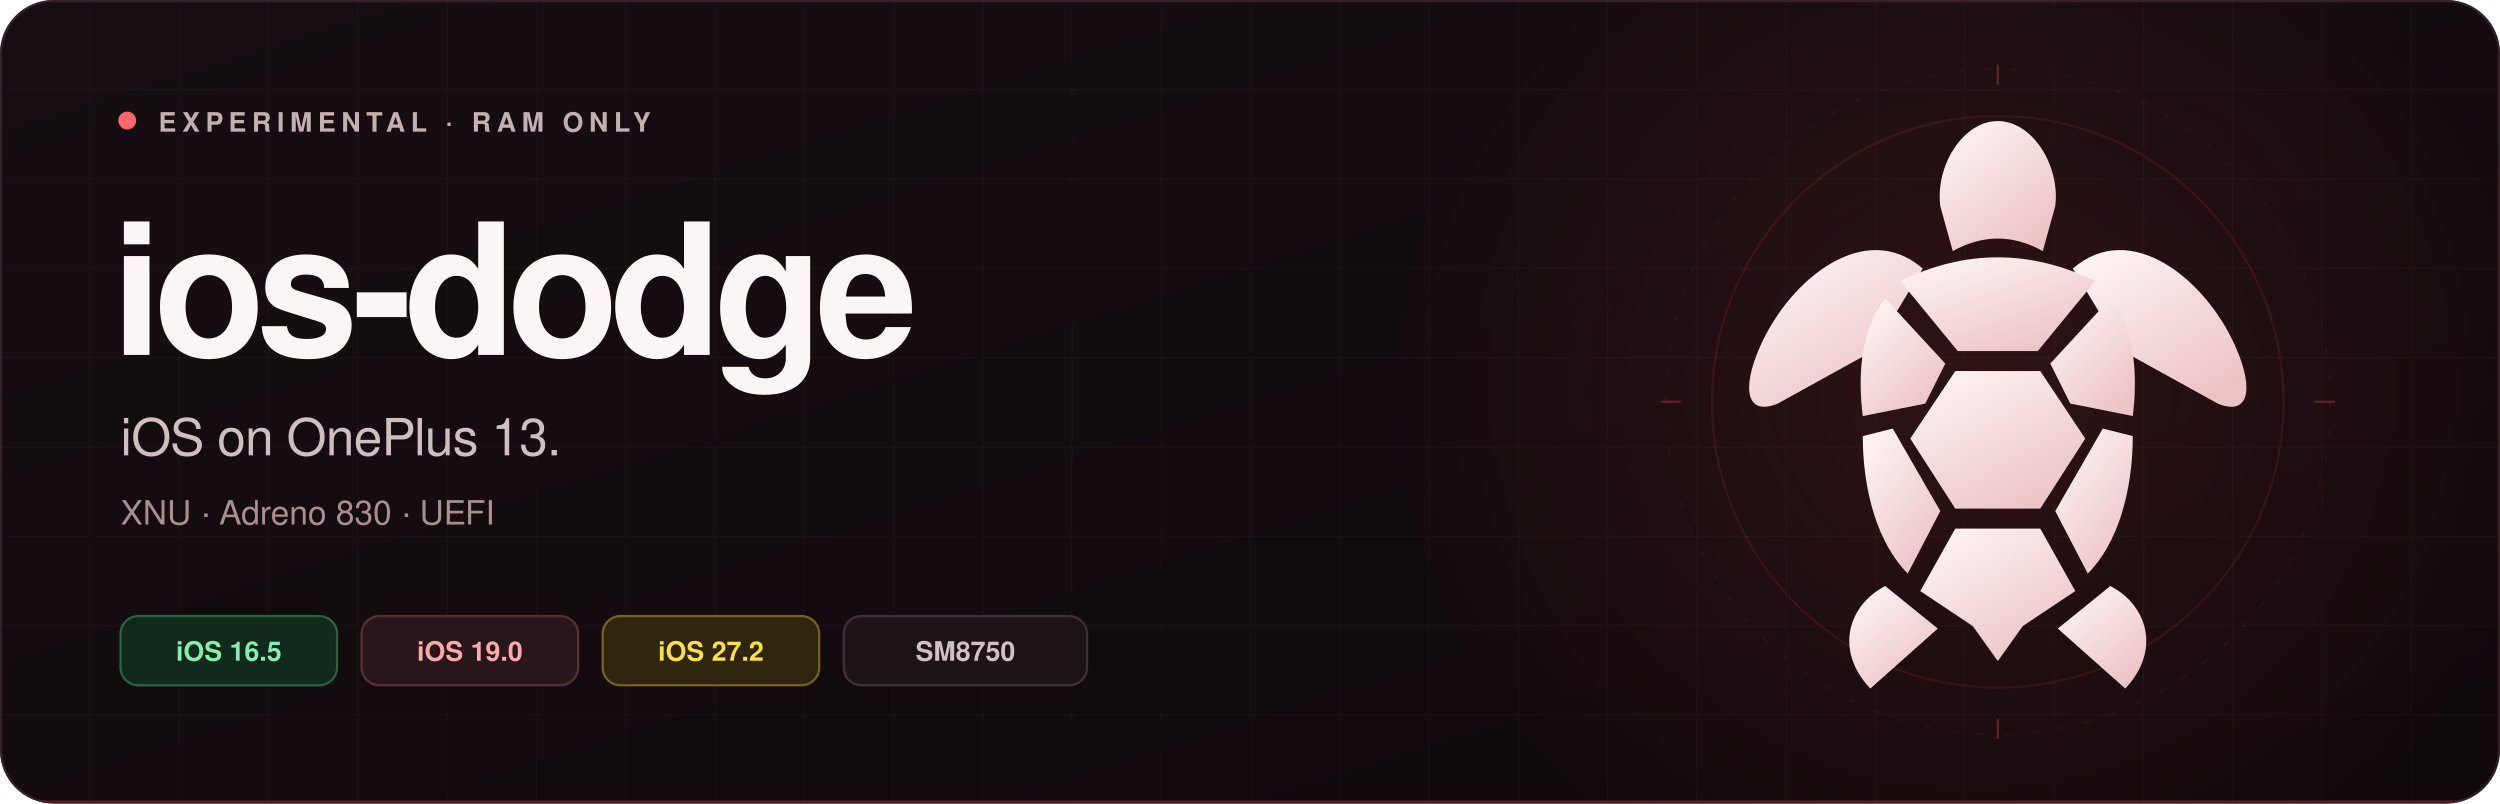
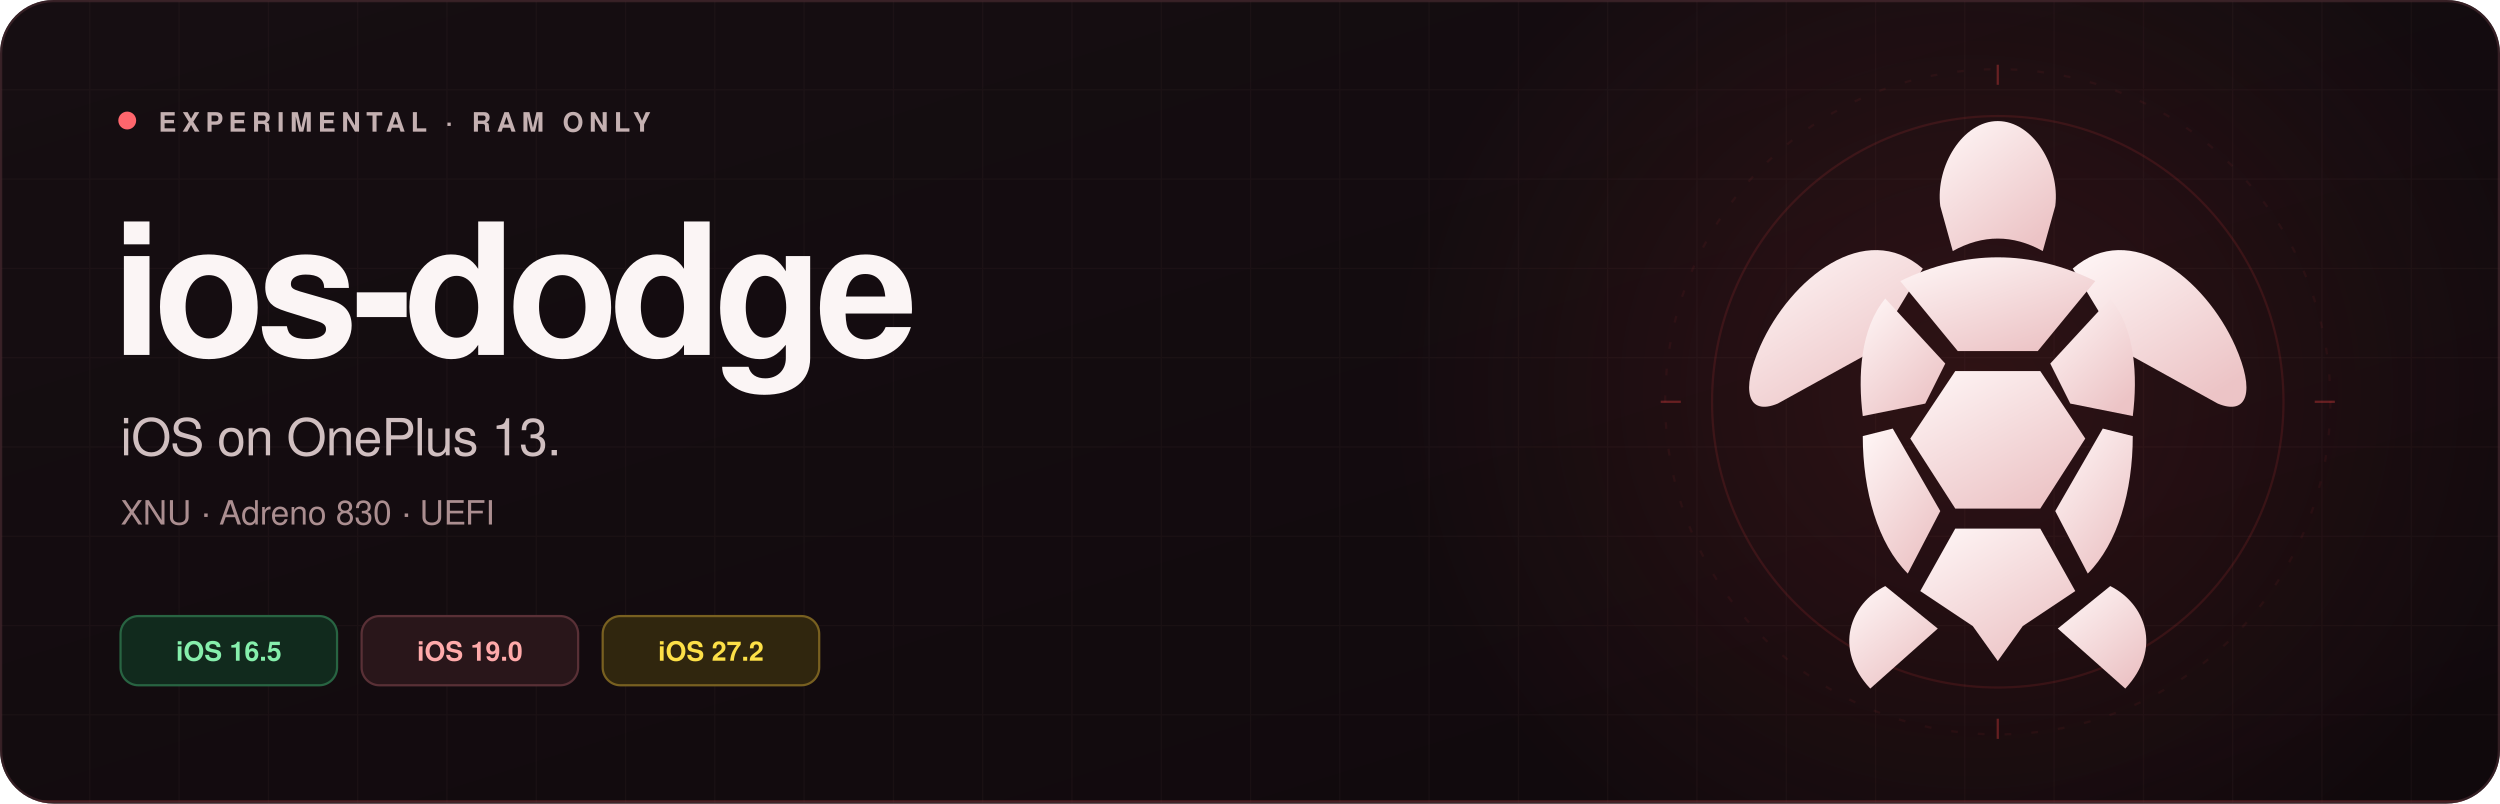
<svg xmlns="http://www.w3.org/2000/svg" width="1120" height="360" viewBox="0 0 1120 360" role="img" aria-labelledby="title desc">
  <defs>
    <linearGradient id="background" x2="1" y2="1">
      <stop stop-color="#160e12" />
      <stop offset="1" stop-color="#10090c" />
    </linearGradient>
    <radialGradient id="halo">
      <stop stop-color="#ef4444" stop-opacity=".13" />
      <stop offset="1" stop-color="#ef4444" stop-opacity="0" />
    </radialGradient>
    <linearGradient id="shell" x2=".7" y2="1">
      <stop stop-color="#fff7f7" />
      <stop offset="1" stop-color="#ecc4c6" />
    </linearGradient>
    <pattern id="grid" width="40" height="40" patternUnits="userSpaceOnUse">
      <path d="M40 0H0V40" fill="none" stroke="#c99194" stroke-opacity=".045" />
    </pattern>
    <clipPath id="bounds">
      <rect width="1120" height="360" rx="24" />
    </clipPath>
  </defs>
  <g clip-path="url(#bounds)">
    <rect width="1120" height="360" fill="url(#background)" />
    <rect width="1120" height="360" fill="url(#grid)" />
    <ellipse cx="884" cy="175" rx="260" ry="250" fill="url(#halo)" />
    <path d="M0 359H1120" stroke="#ef4444" stroke-opacity=".25" />
    <g fill="none" stroke="#ef4444">
      <circle cx="895" cy="180" r="128" stroke-opacity=".13" />
      <circle cx="895" cy="180" r="149" stroke-opacity=".065" stroke-dasharray="3 9" />
      <path d="M744 180h9m284 0h9M895 29v9m0 284v9" stroke-opacity=".35" />
    </g>
    <g font-family="-apple-system, BlinkMacSystemFont, 'Segoe UI', Helvetica, Arial, sans-serif">
      <circle cx="57" cy="54" r="4" fill="#ff666d" />
      <text x="71" y="59" font-size="12" font-weight="600" letter-spacing="2.5" fill="#c4b0b1">EXPERIMENTAL · RAM ONLY</text>
      <text x="50" y="159" font-size="82" font-weight="750" letter-spacing="-4" fill="#fbf5f5">ios-dodge</text>
      <text x="54" y="204" font-size="23" letter-spacing="-.3" fill="#d0bfc0">iOS on OnePlus 13.</text>
      <text x="54" y="235" font-size="15" fill="#ab8e90">XNU · Adreno 830 · UEFI</text>
      <g transform="translate(54 276)" font-size="12" font-weight="600">
        <rect width="97" height="31" rx="8" fill="#112a1d" stroke="#286442" />
        <text x="48.5" y="20" text-anchor="middle" fill="#86efac">iOS 16.5</text>
        <rect x="108" width="97" height="31" rx="8" fill="#29161a" stroke="#593036" />
        <text x="156.5" y="20" text-anchor="middle" fill="#ffaaaa">iOS 19.0</text>
        <rect x="216" width="97" height="31" rx="8" fill="#30260e" stroke="#786020" />
        <text x="264.5" y="20" text-anchor="middle" fill="#fde047">iOS 27.2</text>
-         <rect x="324" width="109" height="31" rx="8" fill="#1d1418" stroke="#423036" />
-         <text x="378.5" y="20" text-anchor="middle" fill="#d3c0c3">SM8750</text>
      </g>
    </g>
    <g transform="translate(783 52) scale(1.12)" fill="url(#shell)">
      <path d="M100 2C86 2 75 20 77 36L82 54Q100 44 118 54L123 36C125 20 114 2 100 2Z" />
      <path d="M70 61C47 41 17 65 5 92C-3 110 0 120 12 115L50 94Z" />
      <path d="M130 61C153 41 183 65 195 92C203 110 200 120 188 115L150 94Z" />
      <path d="M61 66Q100 47 139 66L116 94H84Z" />
      <path d="M55 73C45 85 44 104 46 120L71 115L79 99Z" />
      <path d="M145 73C155 85 156 104 154 120L129 115L121 99Z" />
      <path d="M83 102H117L135 129L117 157H83L65 129Z" />
      <path d="M46 128L58 125L77 158L64 183C52 171 46 150 46 128Z" />
      <path d="M154 128L142 125L123 158L136 183C148 171 154 150 154 128Z" />
      <path d="M83 165H117L131 190L110 204L100 218L90 204L69 190Z" />
      <path d="M55 188L76 205L49 229C34 213 41 195 55 188Z" />
      <path d="M145 188L124 205L151 229C166 213 159 195 145 188Z" />
    </g>
    <rect x=".5" y=".5" width="1119" height="359" rx="23.5" fill="none" stroke="#4c2c33" stroke-opacity=".6" />
  </g>
</svg>
